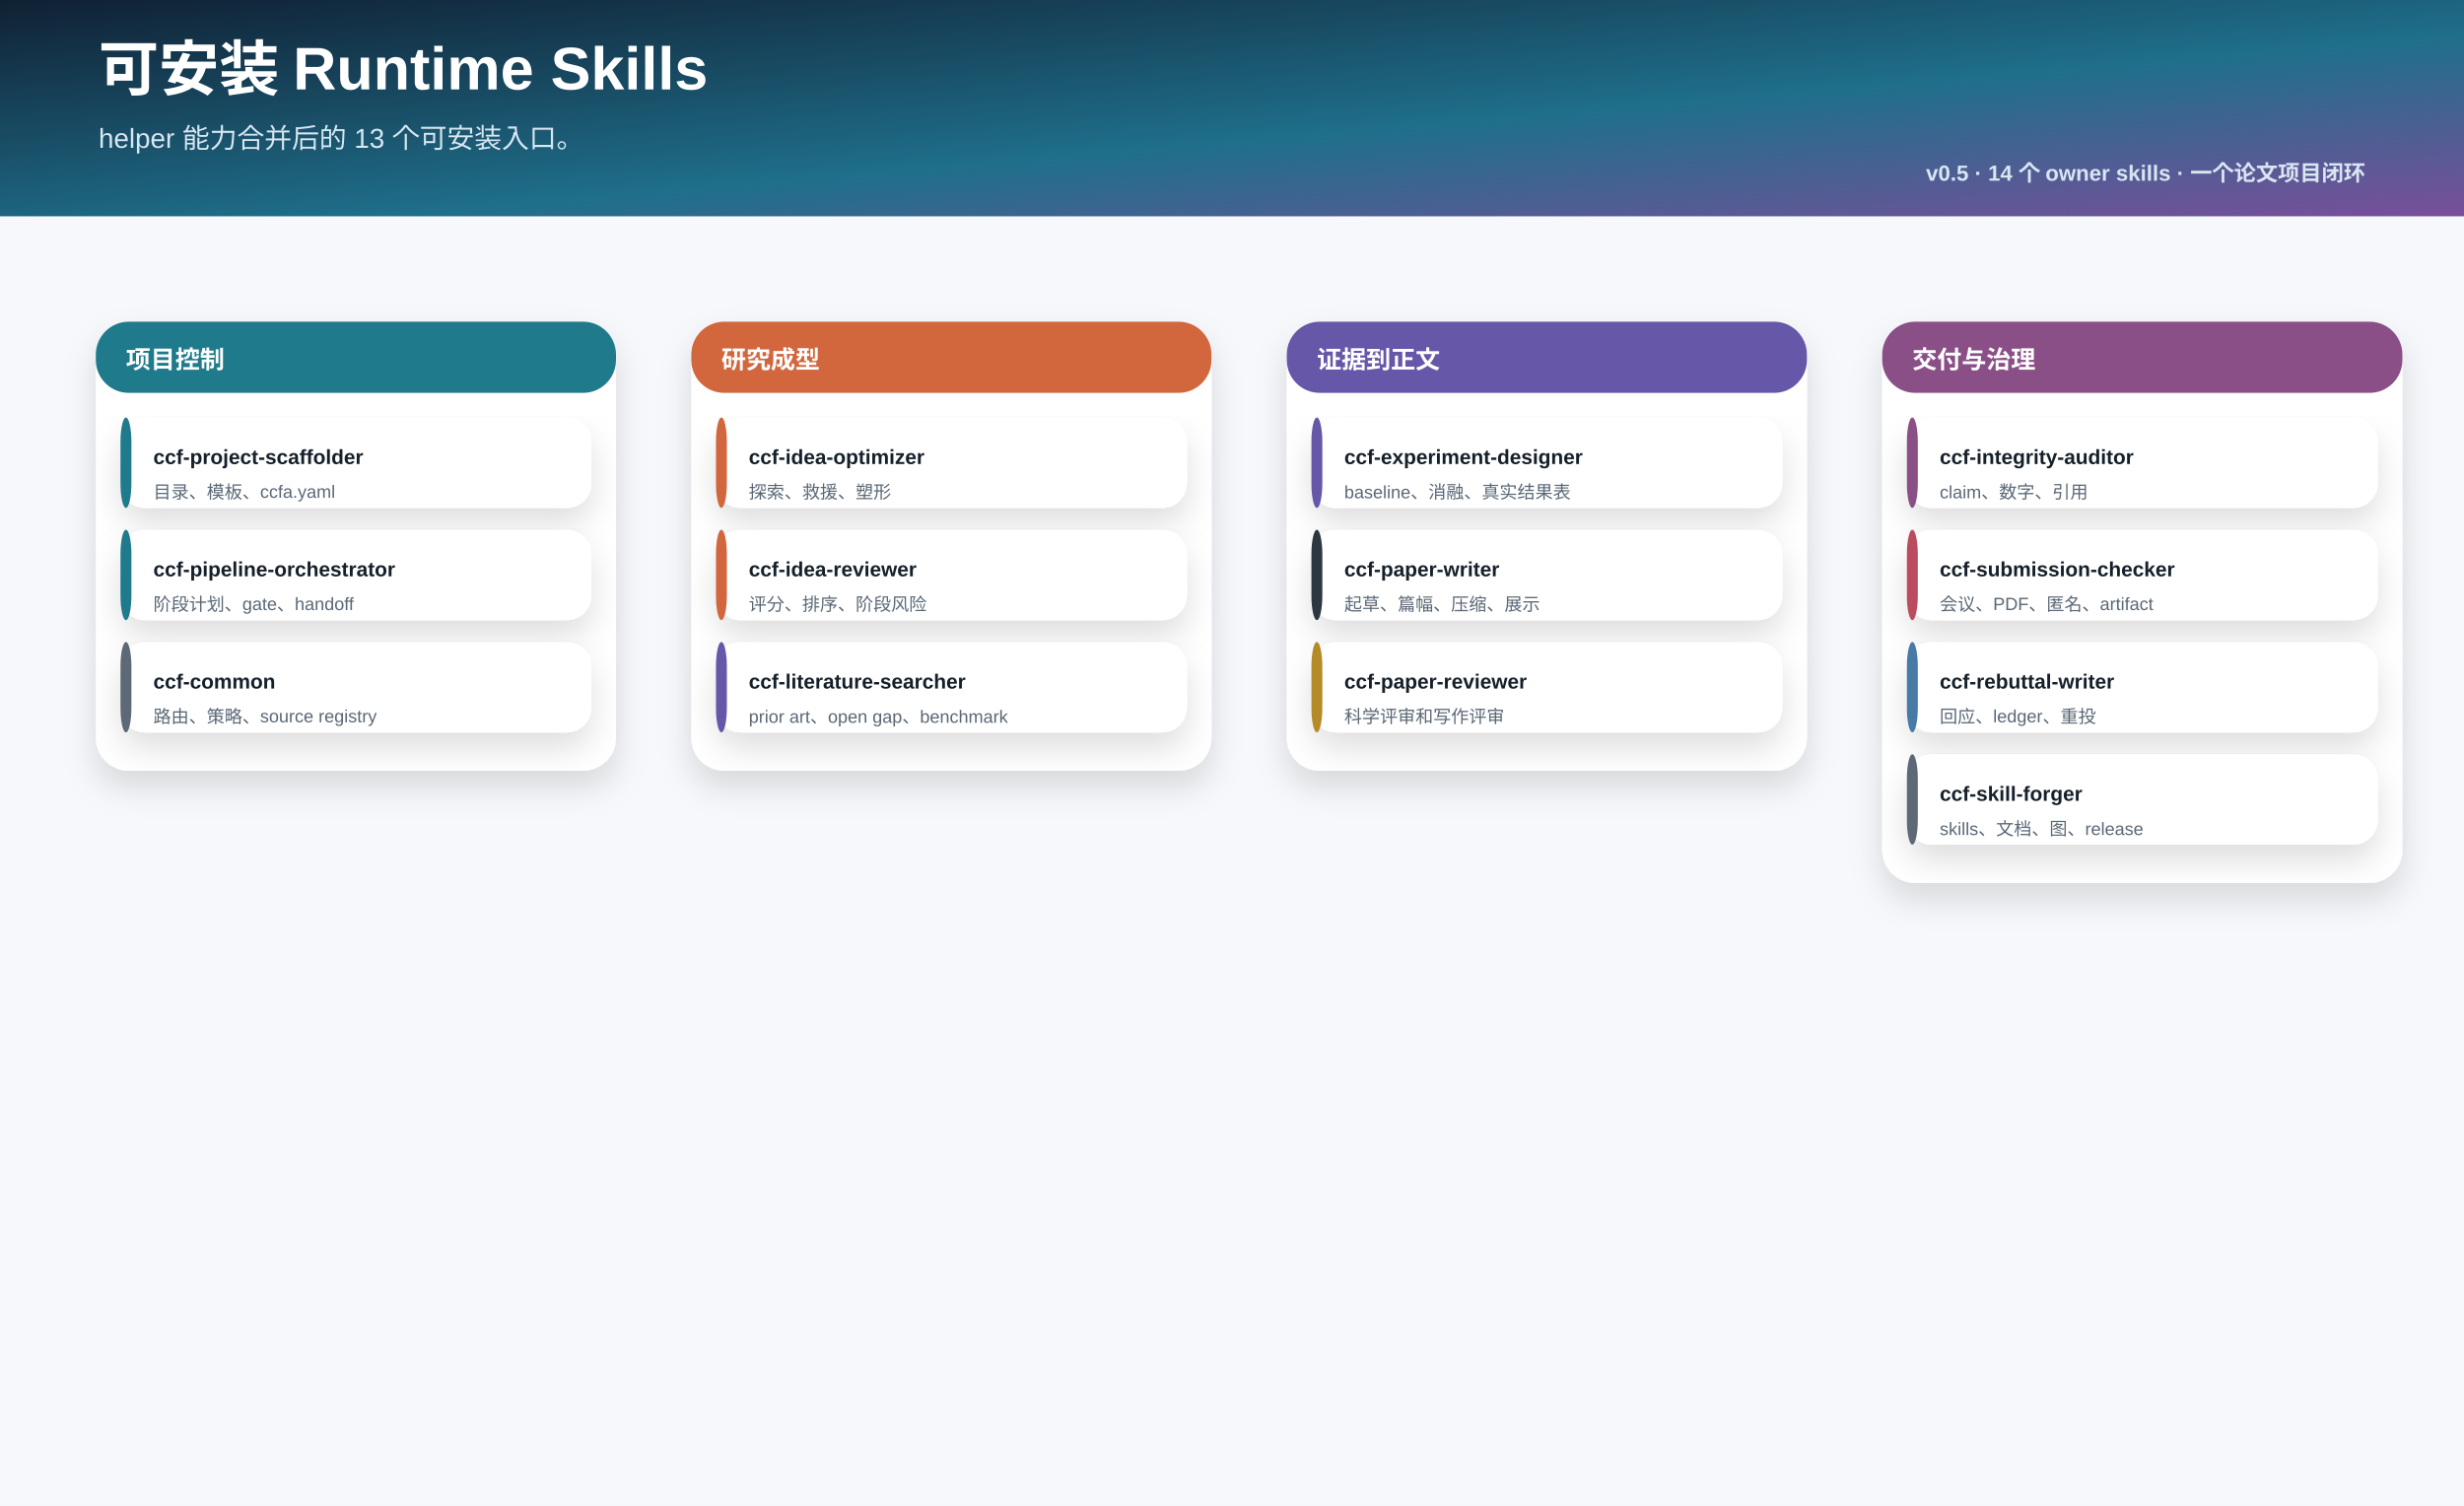
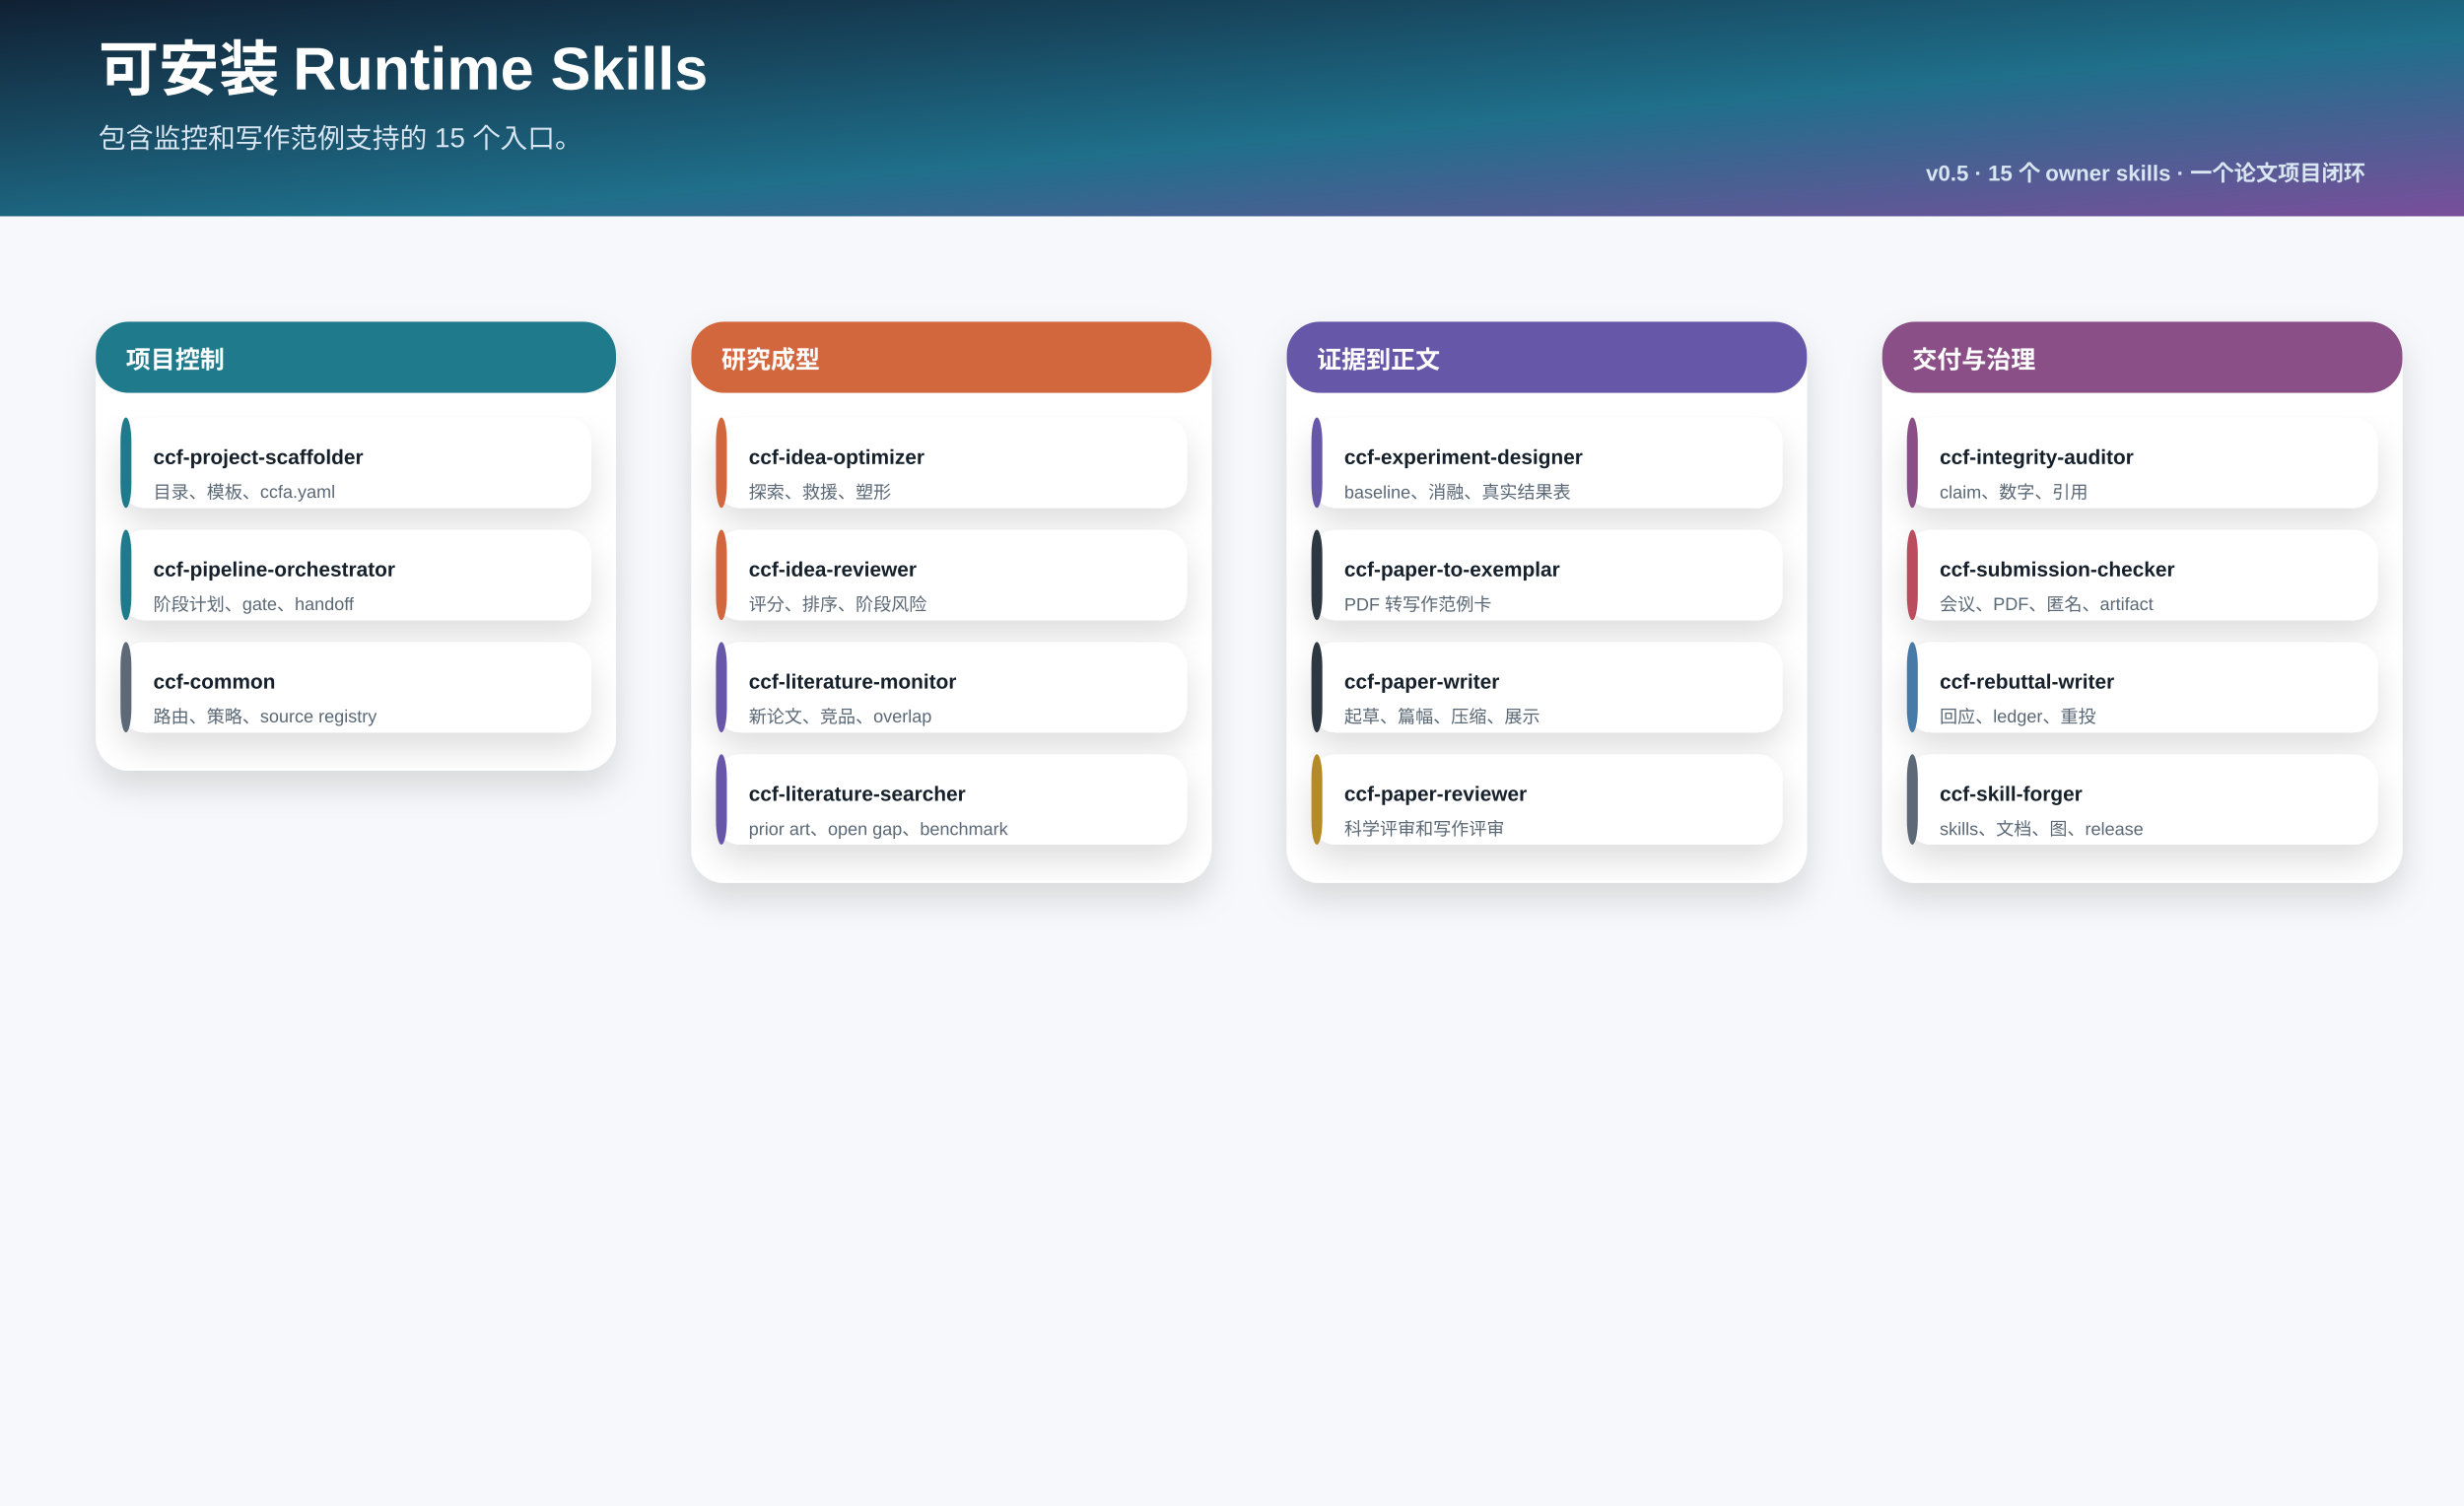
<svg xmlns="http://www.w3.org/2000/svg" width="1800" height="1100" viewBox="0 0 1800 1100">
  <defs>
    <linearGradient id="header" x1="0" y1="0" x2="1" y2="1">
      <stop offset="0" stop-color="#102033" />
      <stop offset="0.58" stop-color="#1F6F8B" />
      <stop offset="1" stop-color="#7A4E9B" />
    </linearGradient>
    <filter id="shadow" x="-20%" y="-20%" width="140%" height="160%">
      <feDropShadow dx="0" dy="12" stdDeviation="12" flood-color="#0B1826" flood-opacity="0.13" />
    </filter>
    <marker id="arrow" markerWidth="13" markerHeight="13" refX="11" refY="6.5" orient="auto">
      <path d="M2,2 L11,6.5 L2,11 Z" fill="#7B8794" />
    </marker>
  </defs>
  <style>text{font-family:Microsoft YaHei, Segoe UI, Arial, sans-serif;dominant-baseline:auto} .mono{font-family:Consolas,Menlo,monospace}</style>
  <rect x="0" y="0" width="1800" height="1100" rx="0" fill="#F6F8FB" stroke="none" stroke-width="2" />
  <rect x="0" y="0" width="1800" height="158" rx="0" fill="url(#header)" stroke="none" stroke-width="2" />
  <text x="72" y="66" font-size="44" font-weight="850" fill="#FFFFFF" text-anchor="start">可安装 Runtime Skills</text>
-   <text x="72" y="108" font-size="20" font-weight="500" fill="#D8E6F2" text-anchor="start">helper 能力合并后的 13 个可安装入口。</text>
-   <text x="1728" y="132" font-size="16" font-weight="650" fill="#D8E6F2" text-anchor="end">v0.5 · 14 个 owner skills · 一个论文项目闭环</text>
+   <text x="72" y="108" font-size="20" font-weight="500" fill="#D8E6F2" text-anchor="start">包含监控和写作范例支持的 15 个入口。</text>
+   <text x="1728" y="132" font-size="16" font-weight="650" fill="#D8E6F2" text-anchor="end">v0.5 · 15 个 owner skills · 一个论文项目闭环</text>
  <rect x="70" y="235" width="380" height="328" rx="24" fill="#FFFFFF" stroke="none" stroke-width="2" filter="url(#shadow)" />
  <rect x="70" y="235" width="380" height="52" rx="24" fill="#1F7A8C" stroke="none" stroke-width="2" />
  <text x="92" y="269" font-size="18" font-weight="820" fill="#FFFFFF" text-anchor="start">项目控制</text>
  <rect x="88" y="305" width="344" height="66" rx="18" fill="#FFFFFF" stroke="none" stroke-width="2" filter="url(#shadow)" />
  <rect x="88" y="305" width="8" height="66" rx="18" fill="#1F7A8C" stroke="none" stroke-width="2" />
  <text x="112" y="339" font-size="15" font-weight="820" fill="#15202B" text-anchor="start">ccf-project-scaffolder</text>
  <text x="112" y="364" font-size="13" font-weight="520" fill="#5A6775" text-anchor="start">目录、模板、ccfa.yaml</text>
  <rect x="88" y="387" width="344" height="66" rx="18" fill="#FFFFFF" stroke="none" stroke-width="2" filter="url(#shadow)" />
  <rect x="88" y="387" width="8" height="66" rx="18" fill="#1F7A8C" stroke="none" stroke-width="2" />
  <text x="112" y="421" font-size="15" font-weight="820" fill="#15202B" text-anchor="start">ccf-pipeline-orchestrator</text>
  <text x="112" y="446" font-size="13" font-weight="520" fill="#5A6775" text-anchor="start">阶段计划、gate、handoff</text>
  <rect x="88" y="469" width="344" height="66" rx="18" fill="#FFFFFF" stroke="none" stroke-width="2" filter="url(#shadow)" />
  <rect x="88" y="469" width="8" height="66" rx="18" fill="#5D6977" stroke="none" stroke-width="2" />
  <text x="112" y="503" font-size="15" font-weight="820" fill="#15202B" text-anchor="start">ccf-common</text>
  <text x="112" y="528" font-size="13" font-weight="520" fill="#5A6775" text-anchor="start">路由、策略、source registry</text>
-   <rect x="505" y="235" width="380" height="328" rx="24" fill="#FFFFFF" stroke="none" stroke-width="2" filter="url(#shadow)" />
+   <rect x="505" y="235" width="380" height="410" rx="24" fill="#FFFFFF" stroke="none" stroke-width="2" filter="url(#shadow)" />
  <rect x="505" y="235" width="380" height="52" rx="24" fill="#D2673D" stroke="none" stroke-width="2" />
  <text x="527" y="269" font-size="18" font-weight="820" fill="#FFFFFF" text-anchor="start">研究成型</text>
  <rect x="523" y="305" width="344" height="66" rx="18" fill="#FFFFFF" stroke="none" stroke-width="2" filter="url(#shadow)" />
  <rect x="523" y="305" width="8" height="66" rx="18" fill="#D2673D" stroke="none" stroke-width="2" />
  <text x="547" y="339" font-size="15" font-weight="820" fill="#15202B" text-anchor="start">ccf-idea-optimizer</text>
  <text x="547" y="364" font-size="13" font-weight="520" fill="#5A6775" text-anchor="start">探索、救援、塑形</text>
  <rect x="523" y="387" width="344" height="66" rx="18" fill="#FFFFFF" stroke="none" stroke-width="2" filter="url(#shadow)" />
  <rect x="523" y="387" width="8" height="66" rx="18" fill="#D2673D" stroke="none" stroke-width="2" />
  <text x="547" y="421" font-size="15" font-weight="820" fill="#15202B" text-anchor="start">ccf-idea-reviewer</text>
  <text x="547" y="446" font-size="13" font-weight="520" fill="#5A6775" text-anchor="start">评分、排序、阶段风险</text>
  <rect x="523" y="469" width="344" height="66" rx="18" fill="#FFFFFF" stroke="none" stroke-width="2" filter="url(#shadow)" />
  <rect x="523" y="469" width="8" height="66" rx="18" fill="#6657A8" stroke="none" stroke-width="2" />
-   <text x="547" y="503" font-size="15" font-weight="820" fill="#15202B" text-anchor="start">ccf-literature-searcher</text>
-   <text x="547" y="528" font-size="13" font-weight="520" fill="#5A6775" text-anchor="start">prior art、open gap、benchmark</text>
-   <rect x="940" y="235" width="380" height="328" rx="24" fill="#FFFFFF" stroke="none" stroke-width="2" filter="url(#shadow)" />
+   <text x="547" y="503" font-size="15" font-weight="820" fill="#15202B" text-anchor="start">ccf-literature-monitor</text>
+   <text x="547" y="528" font-size="13" font-weight="520" fill="#5A6775" text-anchor="start">新论文、竞品、overlap</text>
+   <rect x="523" y="551" width="344" height="66" rx="18" fill="#FFFFFF" stroke="none" stroke-width="2" filter="url(#shadow)" />
+   <rect x="523" y="551" width="8" height="66" rx="18" fill="#6657A8" stroke="none" stroke-width="2" />
+   <text x="547" y="585" font-size="15" font-weight="820" fill="#15202B" text-anchor="start">ccf-literature-searcher</text>
+   <text x="547" y="610" font-size="13" font-weight="520" fill="#5A6775" text-anchor="start">prior art、open gap、benchmark</text>
+   <rect x="940" y="235" width="380" height="410" rx="24" fill="#FFFFFF" stroke="none" stroke-width="2" filter="url(#shadow)" />
  <rect x="940" y="235" width="380" height="52" rx="24" fill="#6657A8" stroke="none" stroke-width="2" />
  <text x="962" y="269" font-size="18" font-weight="820" fill="#FFFFFF" text-anchor="start">证据到正文</text>
  <rect x="958" y="305" width="344" height="66" rx="18" fill="#FFFFFF" stroke="none" stroke-width="2" filter="url(#shadow)" />
  <rect x="958" y="305" width="8" height="66" rx="18" fill="#6657A8" stroke="none" stroke-width="2" />
  <text x="982" y="339" font-size="15" font-weight="820" fill="#15202B" text-anchor="start">ccf-experiment-designer</text>
  <text x="982" y="364" font-size="13" font-weight="520" fill="#5A6775" text-anchor="start">baseline、消融、真实结果表</text>
  <rect x="958" y="387" width="344" height="66" rx="18" fill="#FFFFFF" stroke="none" stroke-width="2" filter="url(#shadow)" />
  <rect x="958" y="387" width="8" height="66" rx="18" fill="#2D3742" stroke="none" stroke-width="2" />
-   <text x="982" y="421" font-size="15" font-weight="820" fill="#15202B" text-anchor="start">ccf-paper-writer</text>
-   <text x="982" y="446" font-size="13" font-weight="520" fill="#5A6775" text-anchor="start">起草、篇幅、压缩、展示</text>
+   <text x="982" y="421" font-size="15" font-weight="820" fill="#15202B" text-anchor="start">ccf-paper-to-exemplar</text>
+   <text x="982" y="446" font-size="13" font-weight="520" fill="#5A6775" text-anchor="start">PDF 转写作范例卡</text>
  <rect x="958" y="469" width="344" height="66" rx="18" fill="#FFFFFF" stroke="none" stroke-width="2" filter="url(#shadow)" />
-   <rect x="958" y="469" width="8" height="66" rx="18" fill="#B58B2A" stroke="none" stroke-width="2" />
-   <text x="982" y="503" font-size="15" font-weight="820" fill="#15202B" text-anchor="start">ccf-paper-reviewer</text>
-   <text x="982" y="528" font-size="13" font-weight="520" fill="#5A6775" text-anchor="start">科学评审和写作评审</text>
+   <rect x="958" y="469" width="8" height="66" rx="18" fill="#2D3742" stroke="none" stroke-width="2" />
+   <text x="982" y="503" font-size="15" font-weight="820" fill="#15202B" text-anchor="start">ccf-paper-writer</text>
+   <text x="982" y="528" font-size="13" font-weight="520" fill="#5A6775" text-anchor="start">起草、篇幅、压缩、展示</text>
+   <rect x="958" y="551" width="344" height="66" rx="18" fill="#FFFFFF" stroke="none" stroke-width="2" filter="url(#shadow)" />
+   <rect x="958" y="551" width="8" height="66" rx="18" fill="#B58B2A" stroke="none" stroke-width="2" />
+   <text x="982" y="585" font-size="15" font-weight="820" fill="#15202B" text-anchor="start">ccf-paper-reviewer</text>
+   <text x="982" y="610" font-size="13" font-weight="520" fill="#5A6775" text-anchor="start">科学评审和写作评审</text>
  <rect x="1375" y="235" width="380" height="410" rx="24" fill="#FFFFFF" stroke="none" stroke-width="2" filter="url(#shadow)" />
  <rect x="1375" y="235" width="380" height="52" rx="24" fill="#8A4F86" stroke="none" stroke-width="2" />
  <text x="1397" y="269" font-size="18" font-weight="820" fill="#FFFFFF" text-anchor="start">交付与治理</text>
  <rect x="1393" y="305" width="344" height="66" rx="18" fill="#FFFFFF" stroke="none" stroke-width="2" filter="url(#shadow)" />
  <rect x="1393" y="305" width="8" height="66" rx="18" fill="#8A4F86" stroke="none" stroke-width="2" />
  <text x="1417" y="339" font-size="15" font-weight="820" fill="#15202B" text-anchor="start">ccf-integrity-auditor</text>
  <text x="1417" y="364" font-size="13" font-weight="520" fill="#5A6775" text-anchor="start">claim、数字、引用</text>
  <rect x="1393" y="387" width="344" height="66" rx="18" fill="#FFFFFF" stroke="none" stroke-width="2" filter="url(#shadow)" />
  <rect x="1393" y="387" width="8" height="66" rx="18" fill="#BA4C5E" stroke="none" stroke-width="2" />
  <text x="1417" y="421" font-size="15" font-weight="820" fill="#15202B" text-anchor="start">ccf-submission-checker</text>
  <text x="1417" y="446" font-size="13" font-weight="520" fill="#5A6775" text-anchor="start">会议、PDF、匿名、artifact</text>
  <rect x="1393" y="469" width="344" height="66" rx="18" fill="#FFFFFF" stroke="none" stroke-width="2" filter="url(#shadow)" />
  <rect x="1393" y="469" width="8" height="66" rx="18" fill="#477AA6" stroke="none" stroke-width="2" />
  <text x="1417" y="503" font-size="15" font-weight="820" fill="#15202B" text-anchor="start">ccf-rebuttal-writer</text>
  <text x="1417" y="528" font-size="13" font-weight="520" fill="#5A6775" text-anchor="start">回应、ledger、重投</text>
  <rect x="1393" y="551" width="344" height="66" rx="18" fill="#FFFFFF" stroke="none" stroke-width="2" filter="url(#shadow)" />
  <rect x="1393" y="551" width="8" height="66" rx="18" fill="#5D6977" stroke="none" stroke-width="2" />
  <text x="1417" y="585" font-size="15" font-weight="820" fill="#15202B" text-anchor="start">ccf-skill-forger</text>
  <text x="1417" y="610" font-size="13" font-weight="520" fill="#5A6775" text-anchor="start">skills、文档、图、release</text>
</svg>
